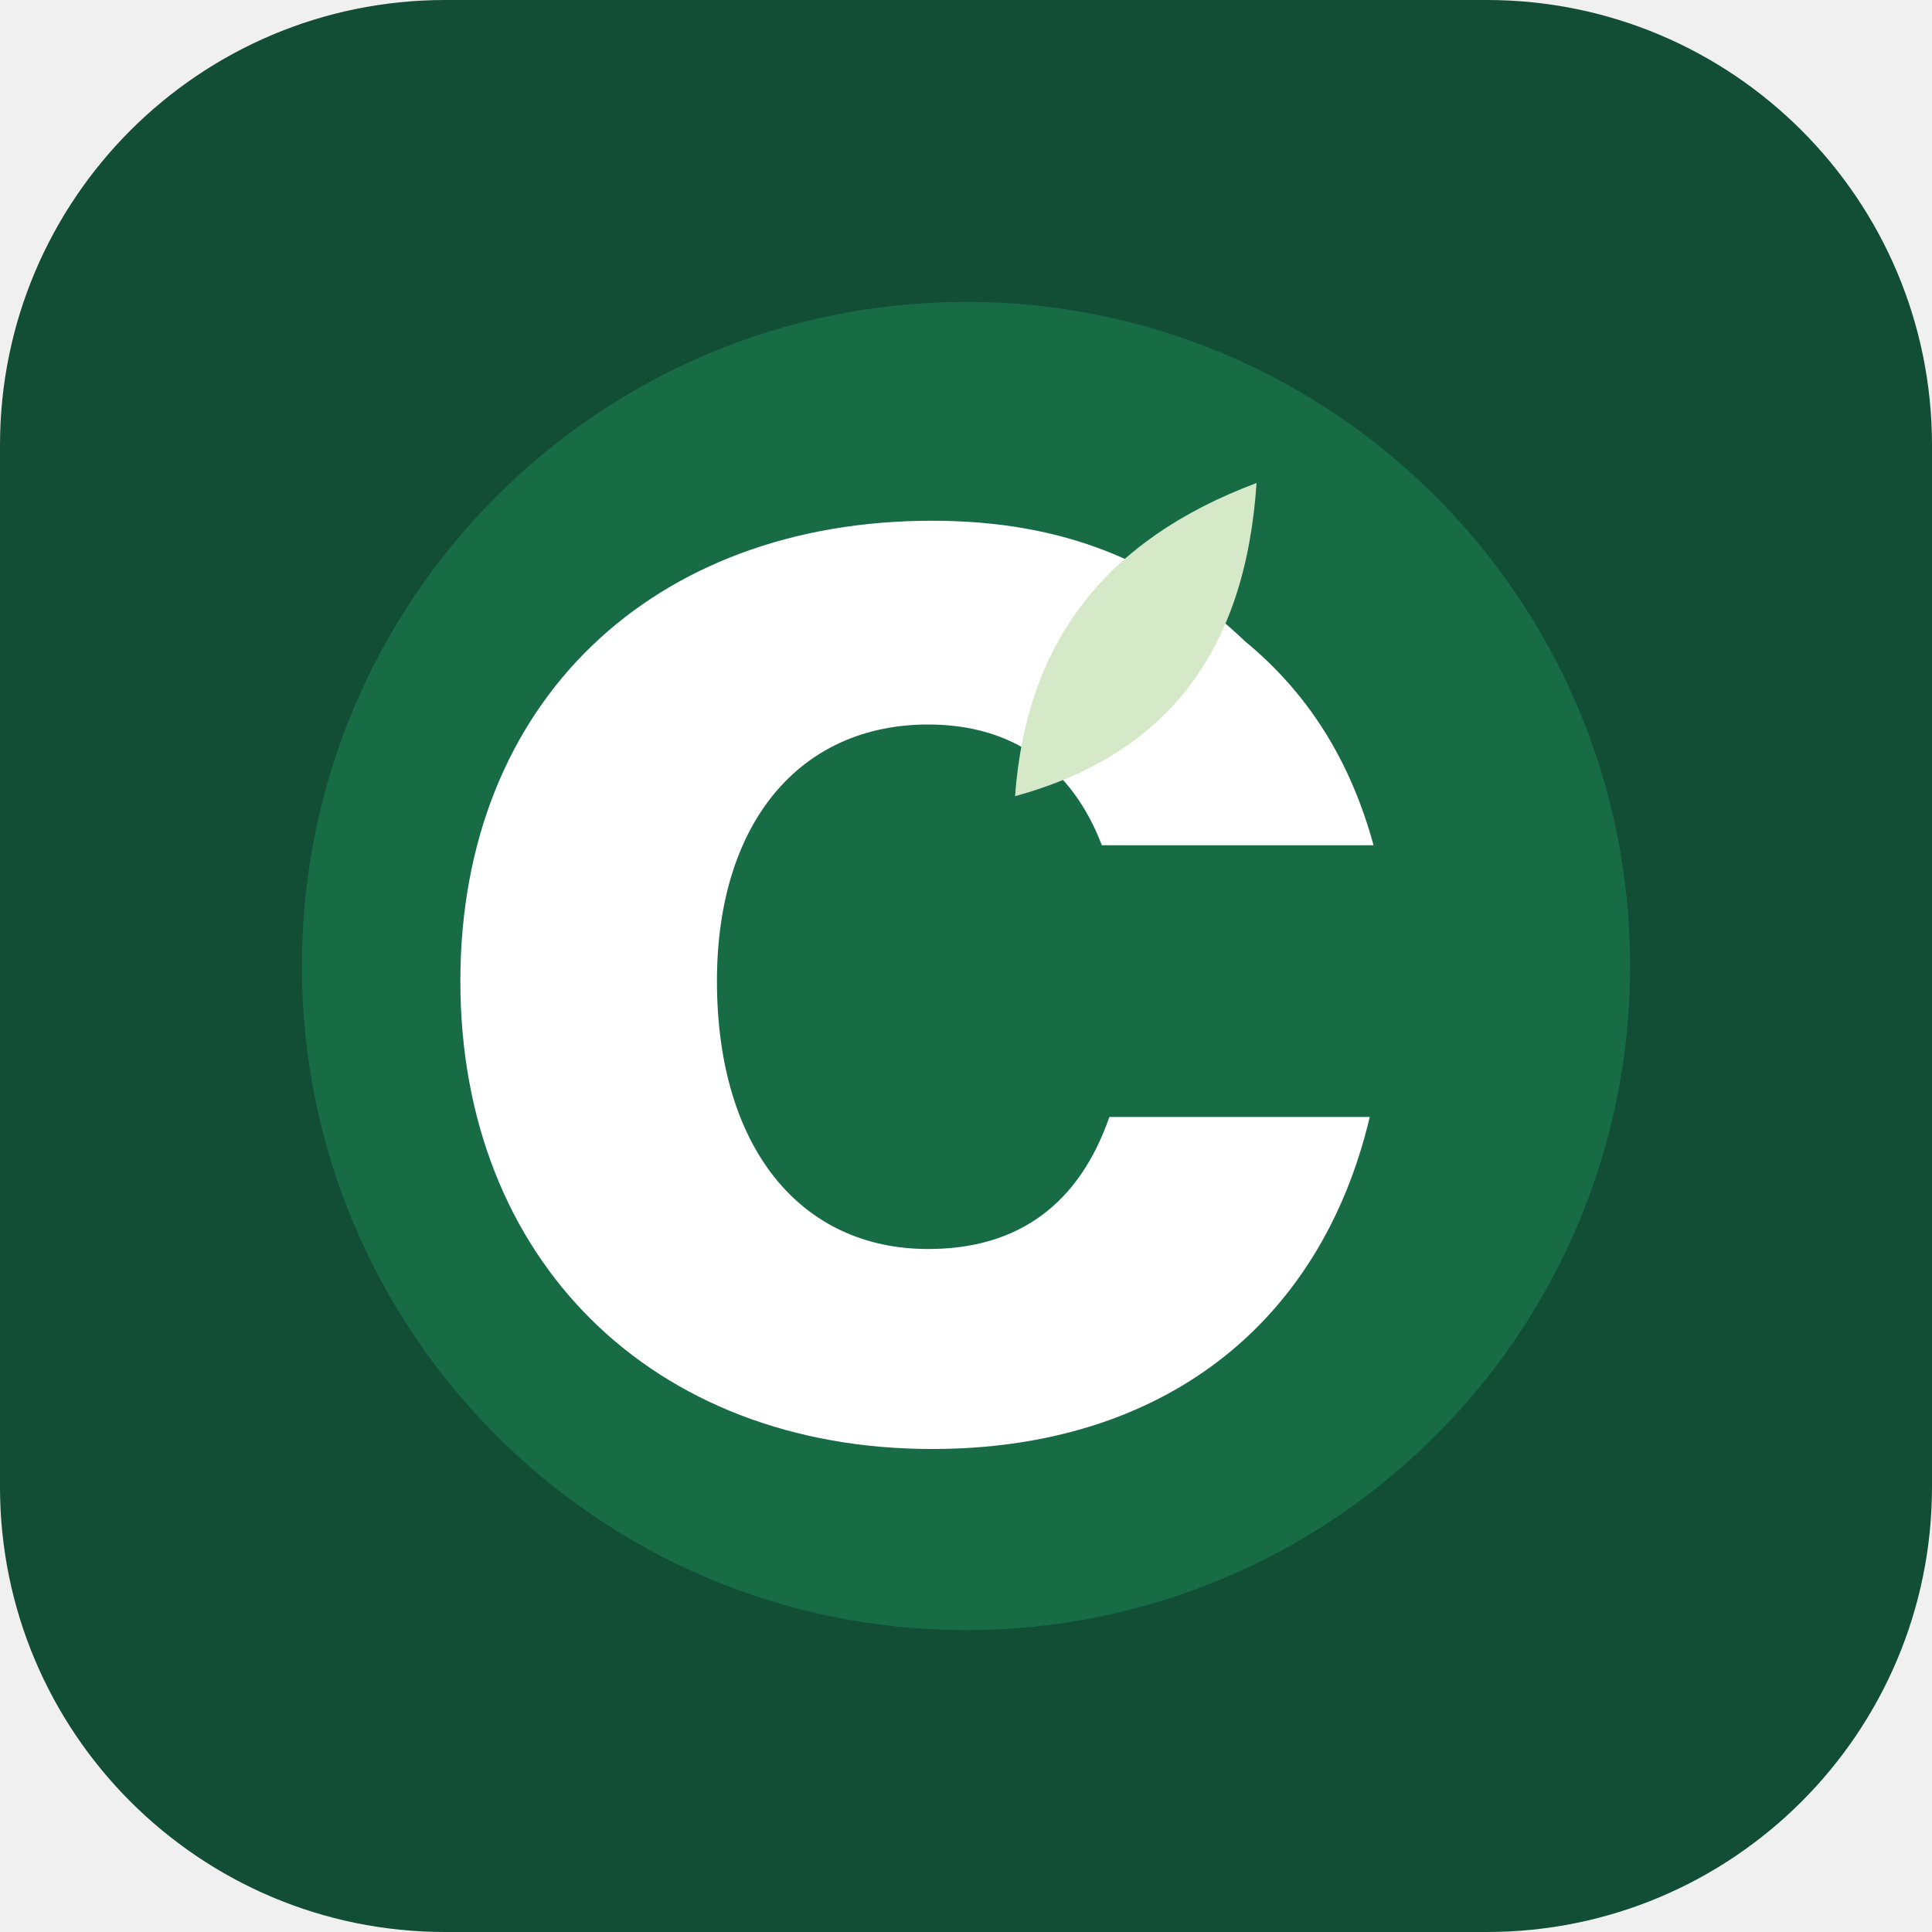
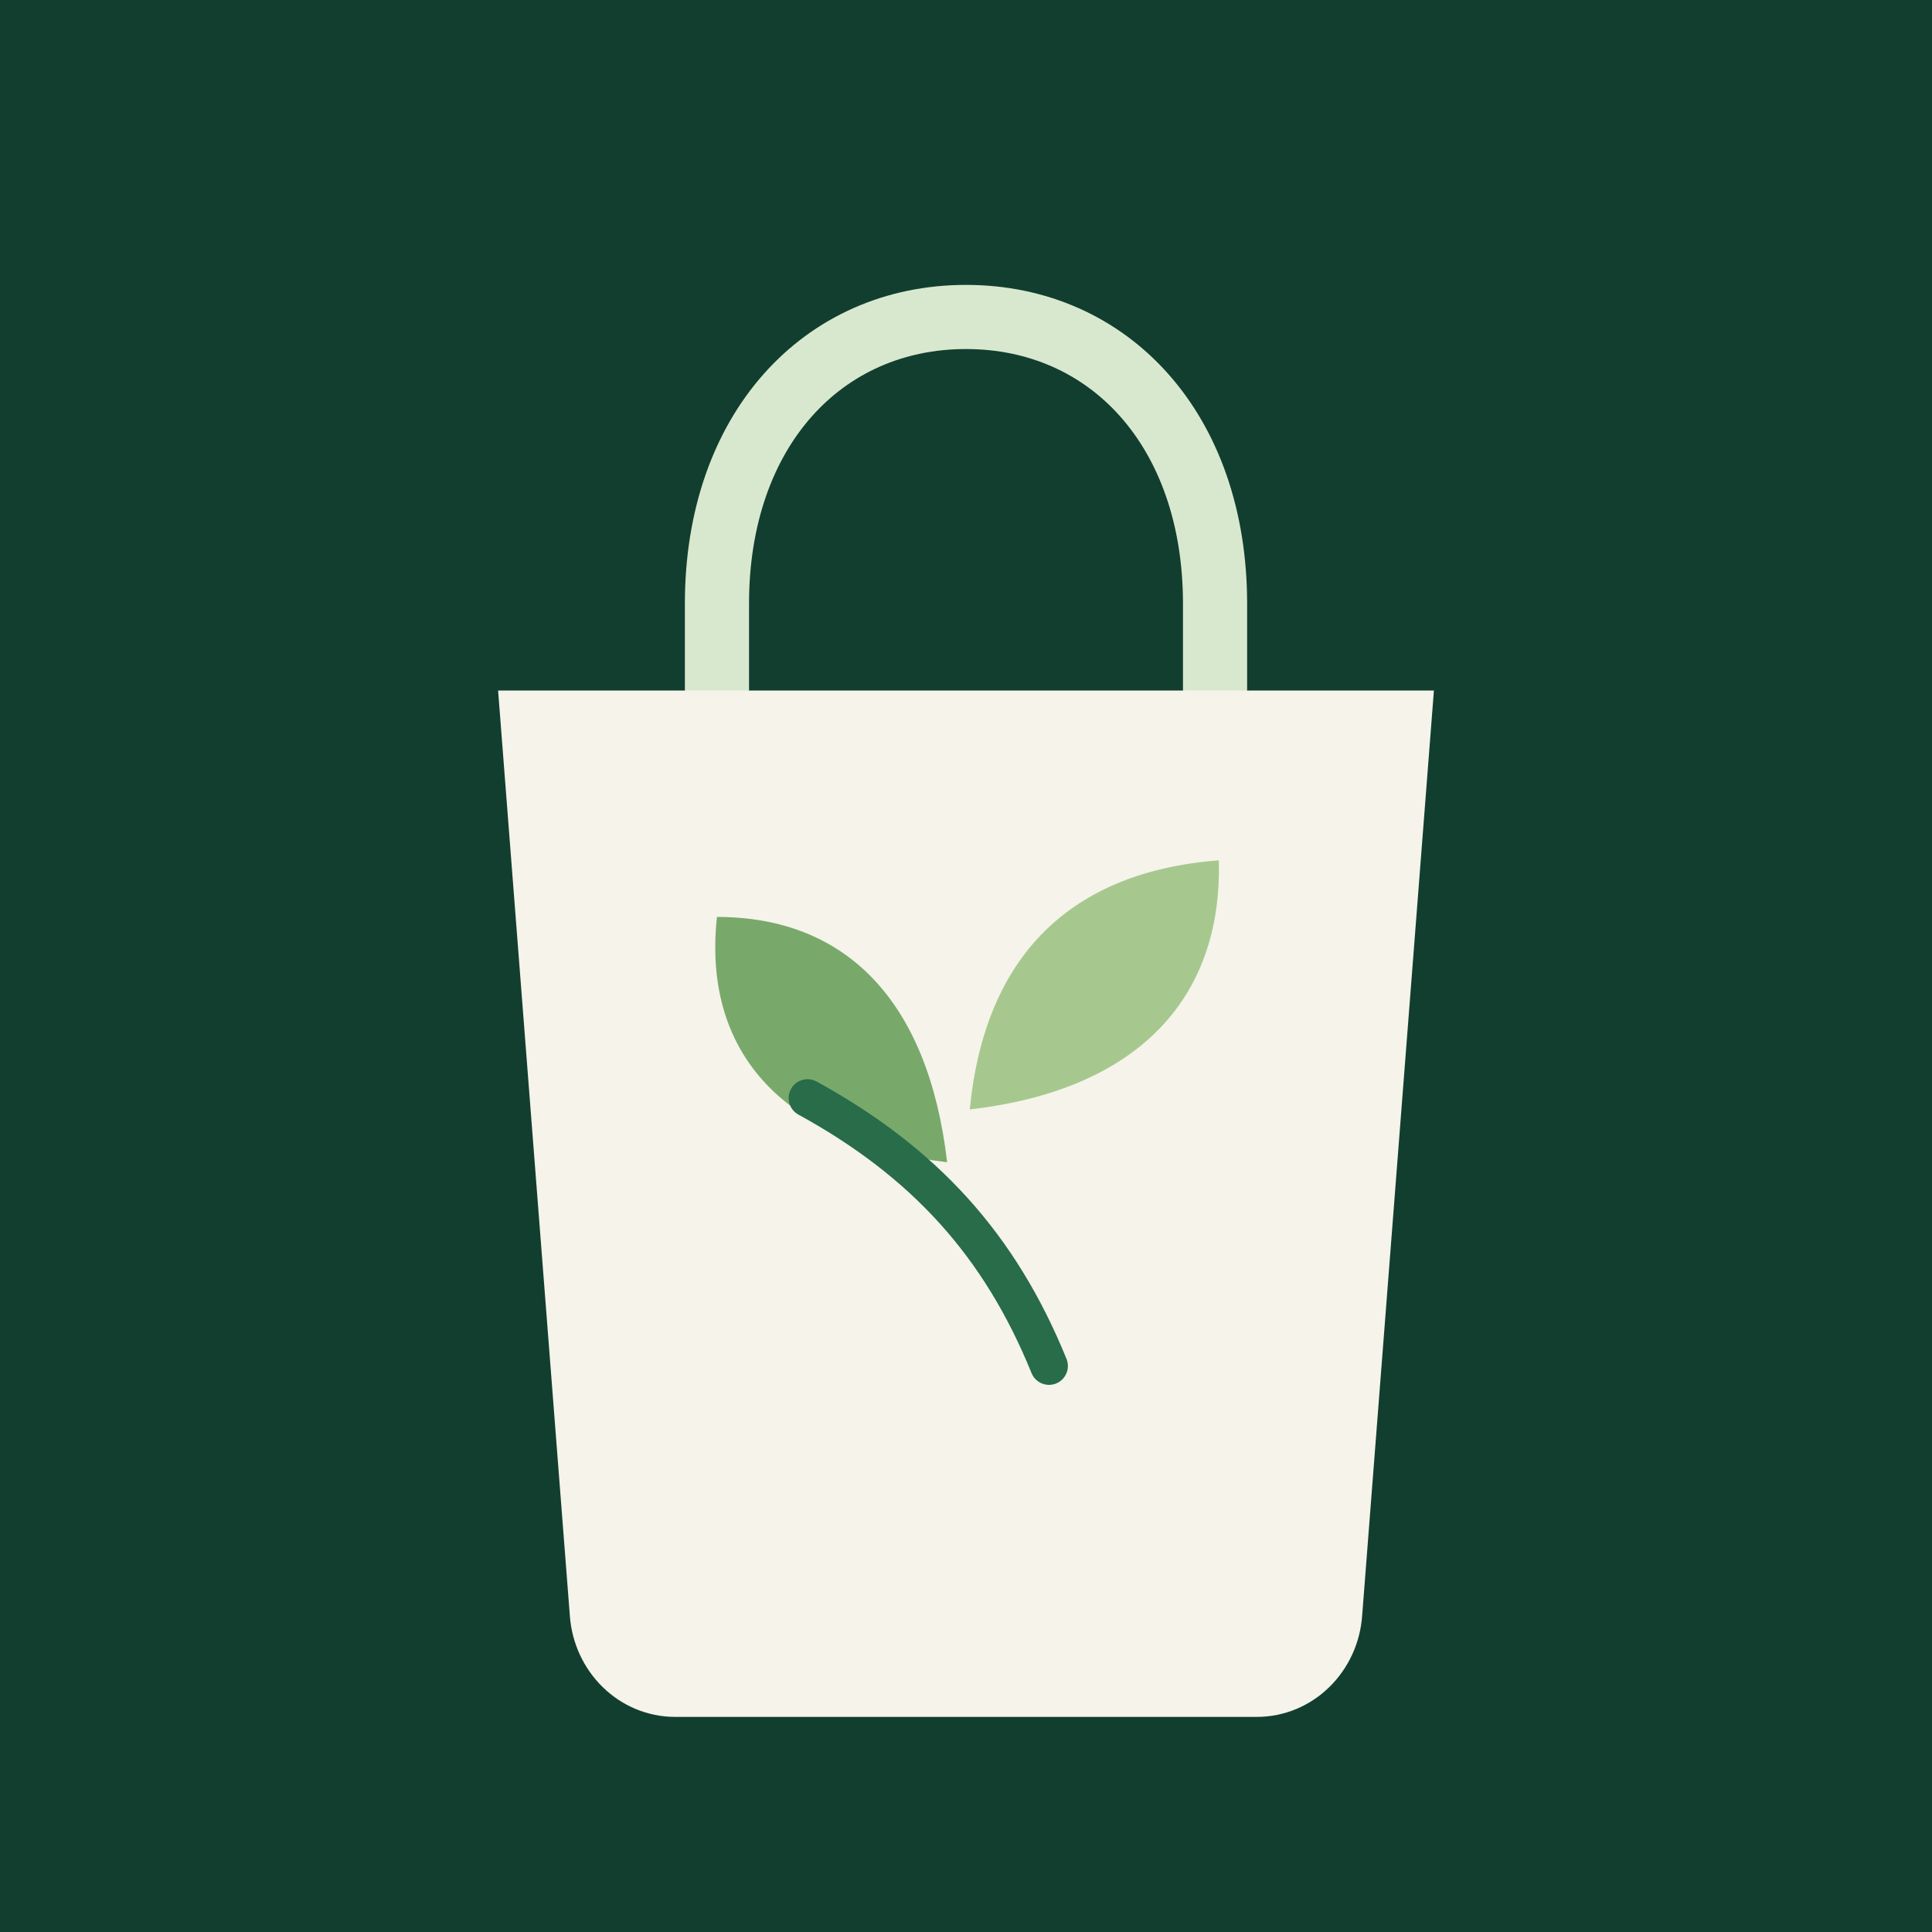
- <svg xmlns="http://www.w3.org/2000/svg" viewBox="0 0 512 512">
-   <rect width="512" height="512" rx="118" fill="#124d36" />
-   <circle cx="256" cy="256" r="176" fill="#176b45" />
-   <path d="M330 170c-22-21-48-32-83-32-74 0-125 48-125 122s51 124 125 124c61 0 103-33 116-88h-69c-8 23-24 35-48 35-34 0-56-27-56-71 0-42 22-68 56-68 22 0 38 11 46 32h72c-6-22-17-40-34-54Z" fill="#fff" />
-   <path d="M333 128c-3 45-24 72-64 83 3-41 24-68 64-83Z" fill="#d5e9c9" />
+ <svg xmlns="http://www.w3.org/2000/svg" width="512" height="512" viewBox="0 0 512 512">
+   <rect width="512" height="512" fill="#123e2f" />
+   <path d="M190 190v-30c0-46 28-76 66-76s66 30 66 76v30" fill="none" stroke="#d8e8cf" stroke-linecap="round" stroke-width="17" />
+   <path d="M132 183h248l-19 245c-1 15-13 27-28 27h-154c-15 0-27-12-28-27z" fill="#f5f3ea" />
+   <path d="M190 243c34 0 56 22 61 65-42-5-65-28-61-65Z" fill="#78a96b" />
+   <path d="M257 294c4-41 27-63 66-66 1 37-22 61-66 66Z" fill="#a6c88e" />
+   <path d="M214 291c31 17 51 39 64 71" fill="none" stroke="#286c49" stroke-linecap="round" stroke-width="10" />
</svg>
